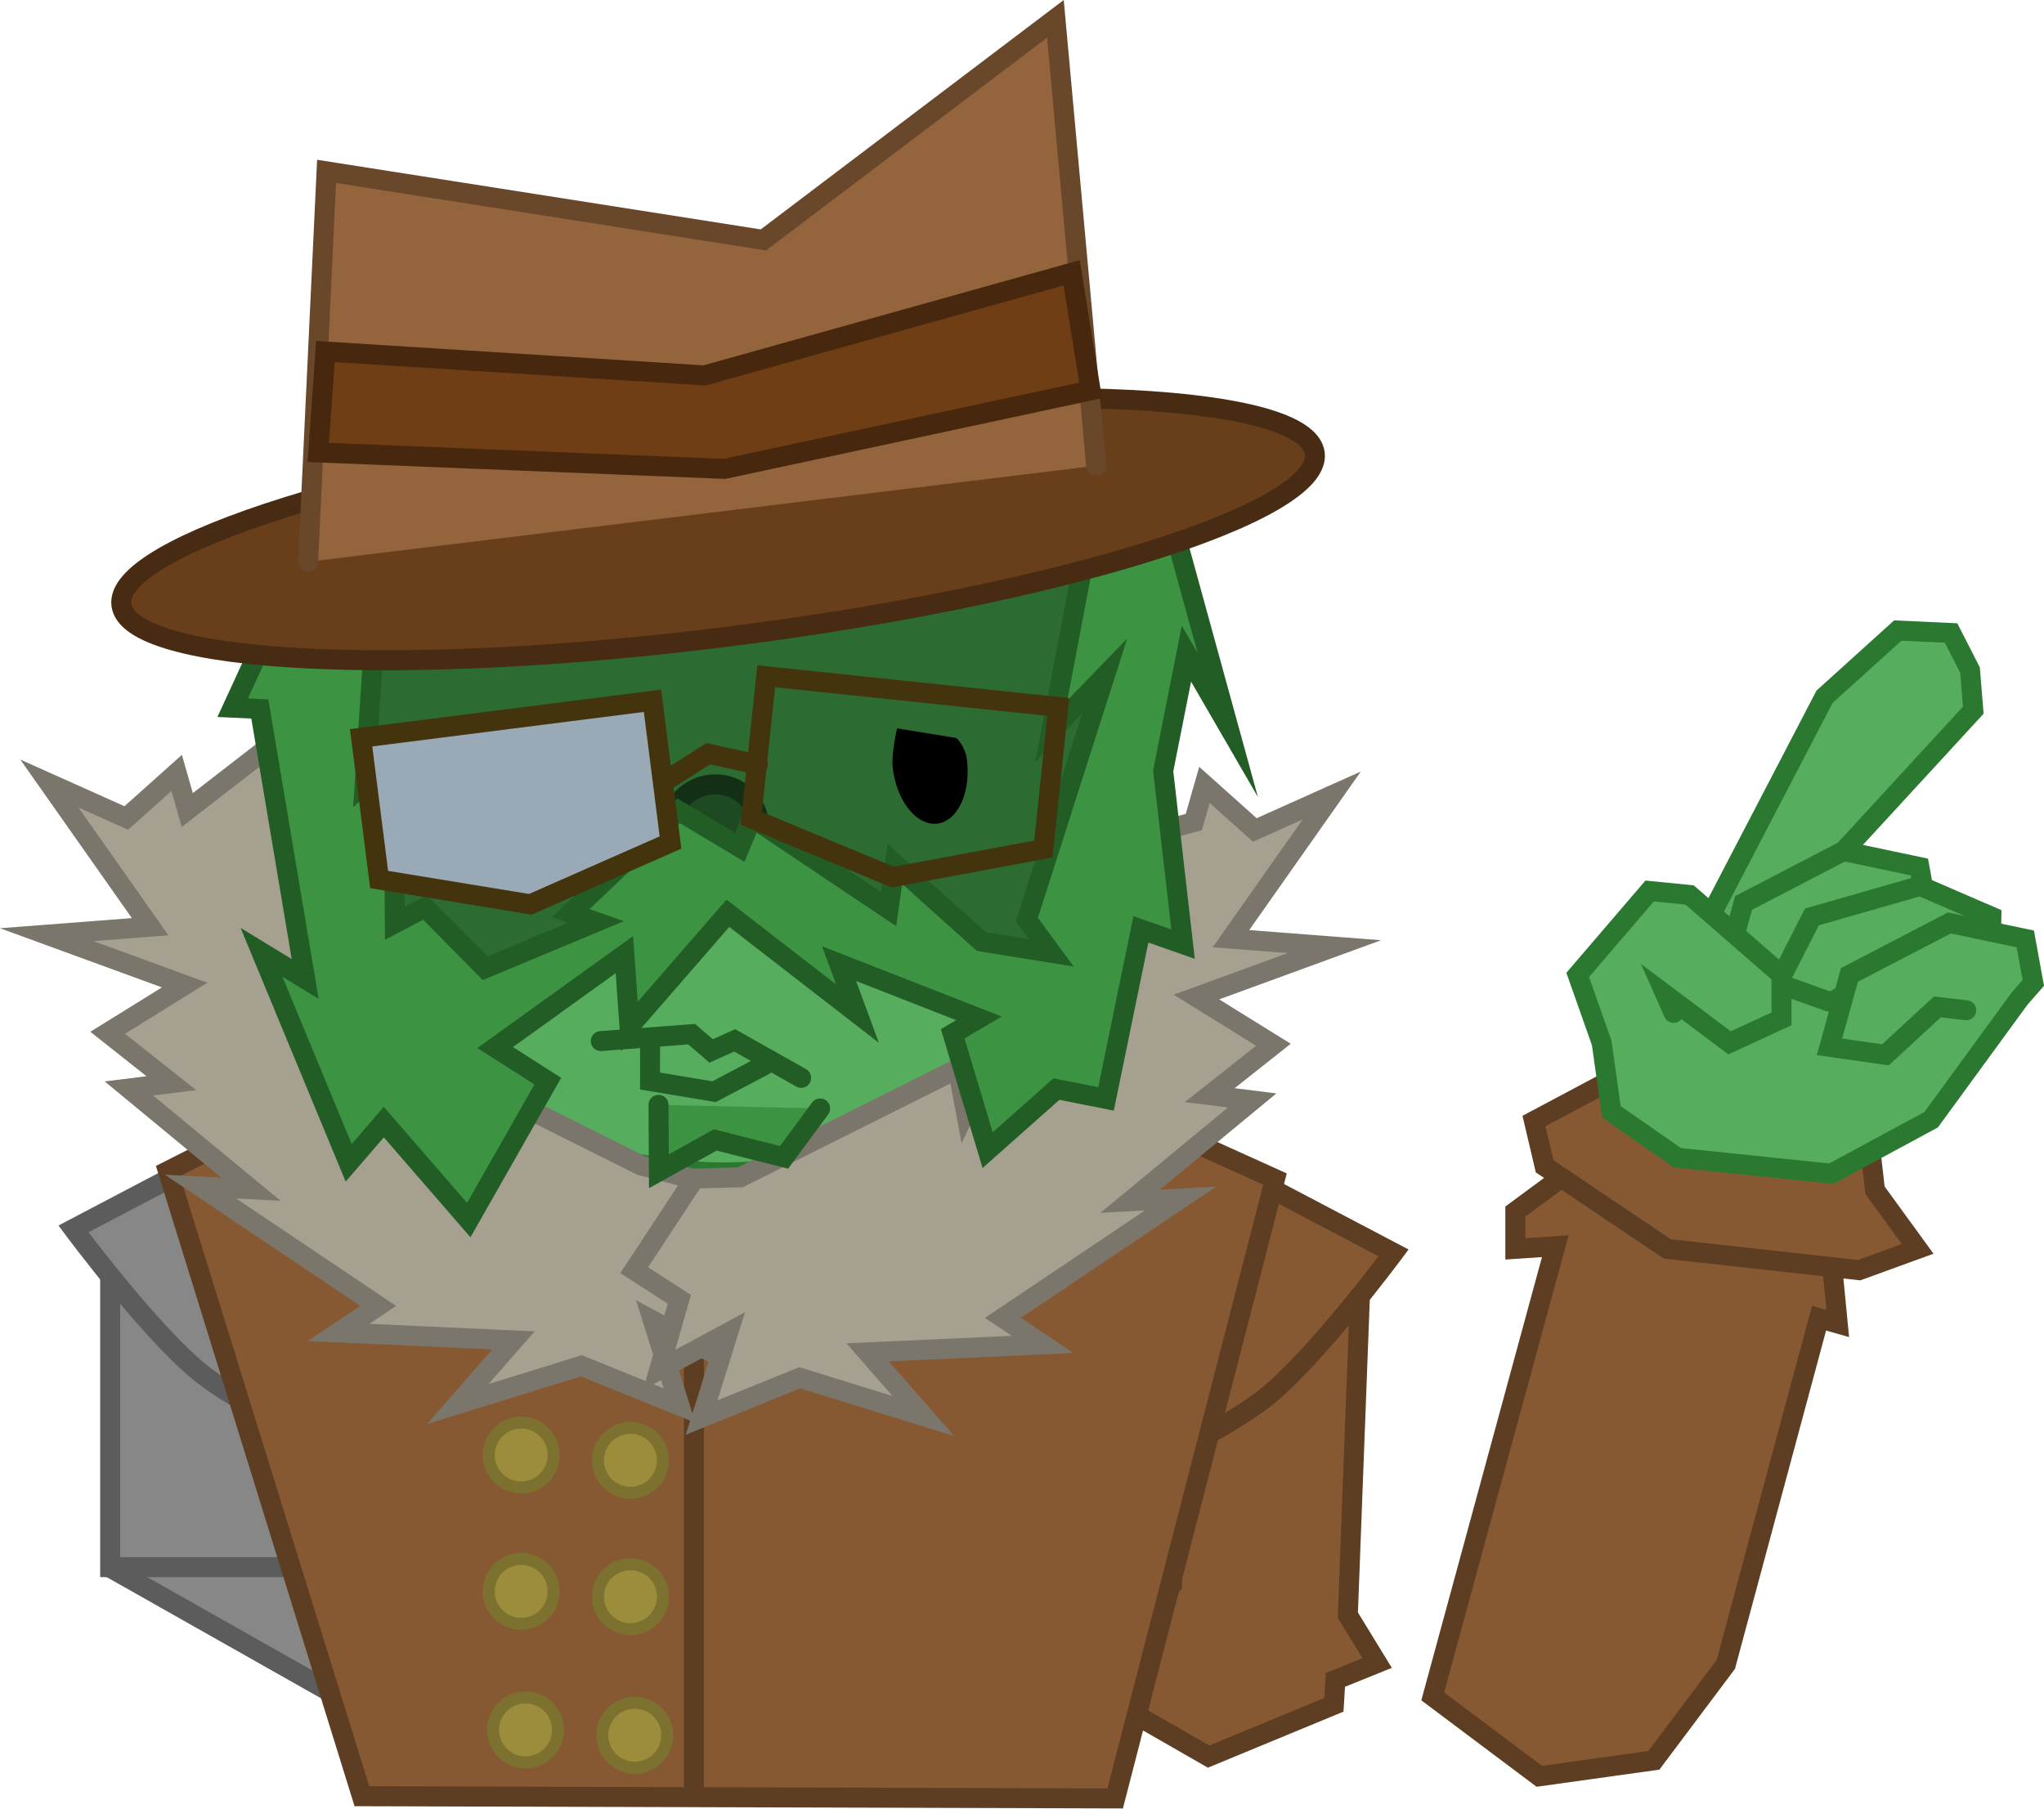
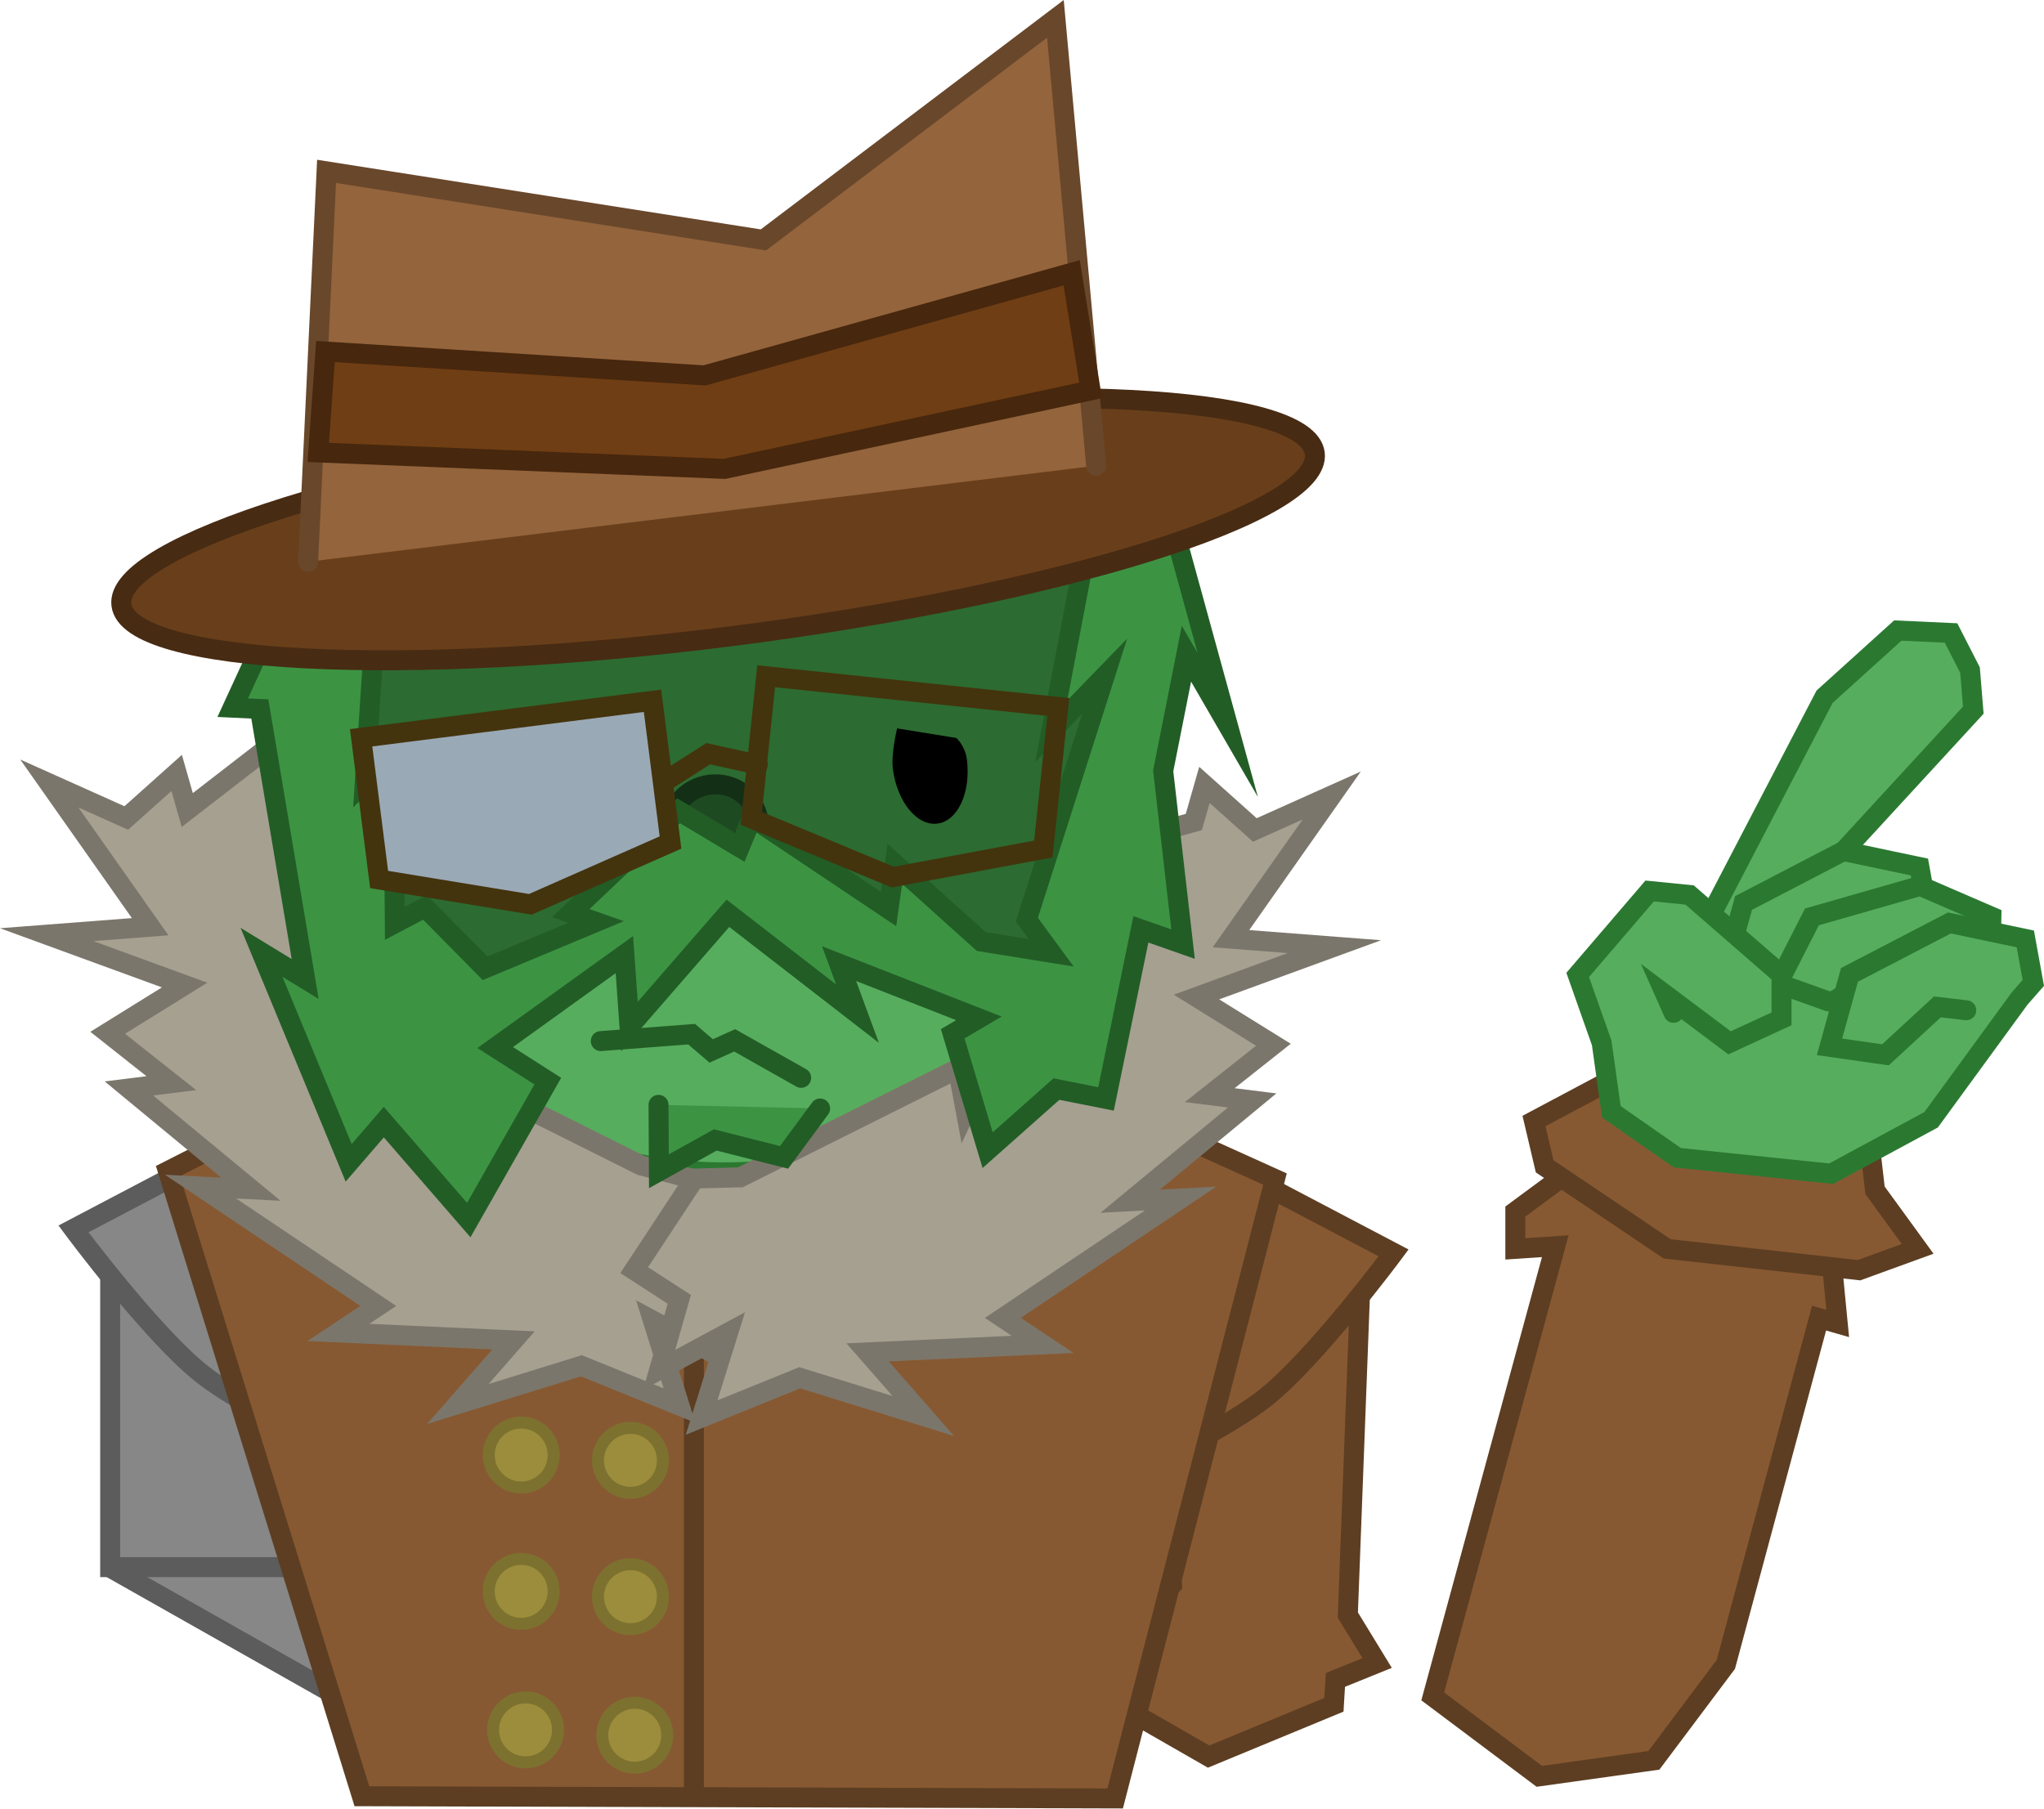
<svg xmlns="http://www.w3.org/2000/svg" version="1.1" width="255.718" height="226.291" viewBox="0,0,255.718,226.291">
-   <g transform="translate(-151.8911,-61.91439)">
+   <g transform="translate(-151.891,-61.91439)">
    <g data-paper-data="{&quot;isPaintingLayer&quot;:true}" fill-rule="nonzero" stroke-linejoin="miter" stroke-miterlimit="10" stroke-dasharray="" stroke-dashoffset="0" style="mix-blend-mode: normal">
      <path d="M380.802,217.187l1,10.333l-2.333,-0.667l-11.667,43.333l-9,12l-14.333,2l-13.333,-10l15.333,-56.333l-5,0.333v-4.667l7.667,-5.667l14,5z" fill="#875932" stroke="#5d3e22" stroke-width="2.5" stroke-linecap="round" />
-       <path d="M359.469,193.854l-15.667,8.333l1.333,5.667l15.333,10.333l24,2.667l7.333,-2.667l-5.333,-7.333l-1,-8.667" fill="#875932" stroke="#5d3e22" stroke-width="2.5" stroke-linecap="round" />
+       <path d="M385.469,202.187l1,8.667l5.333,7.333l-7.333,2.667l-24,-2.667l-15.333,-10.333l-1.333,-5.667l15.667,-8.333" fill="#875932" stroke="#5d3e22" stroke-width="2.5" stroke-linecap="round" />
      <path d="M286.181,272.01l12.336,-11.803l-1.669,-40.197h25.333l-1.667,44l3.667,6l-5.223,2.114l-0.186,3.112l-15.674,6.481z" fill="#875932" stroke="#5d3e22" stroke-width="2.5" stroke-linecap="butt" />
      <path d="M200.461,277.745l-34.237,-19.363l10.994,-19.44l34.237,19.363z" fill="#878787" stroke="#5c5c5c" stroke-width="2.5" stroke-linecap="butt" />
      <path d="M165.673,258.01v-39.333h22.333v39.333z" fill="#878787" stroke="#5c5c5c" stroke-width="2.5" stroke-linecap="butt" />
      <path d="M310.166,236.836c-6.441,5.08 -22.083,11.947 -22.083,11.947l17.888,-40.746l20.265,10.652c0,0 -9.797,13.2 -16.07,18.147z" data-paper-data="{&quot;index&quot;:null}" fill="#875932" stroke="#5d3e22" stroke-width="2.5" stroke-linecap="butt" />
      <path d="M161.082,215.689l20.265,-10.652l17.888,40.746c0,0 -15.642,-6.866 -22.083,-11.947c-6.272,-4.947 -16.07,-18.147 -16.07,-18.147z" fill="#878787" stroke="#5c5c5c" stroke-width="2.5" stroke-linecap="butt" />
      <path d="M172.902,208.45l33.673,-17.088l70.343,2.502l34.484,15.586l-19.994,77.503l-94.242,-0.275z" fill="#875932" stroke="#5d3e22" stroke-width="2.5" stroke-linecap="butt" />
-       <path d="M238.702,286.61v-79" fill="none" stroke="#5d3e22" stroke-width="2.5" stroke-linecap="round" />
+       <path d="M238.702,207.61v79" fill="none" stroke="#5d3e22" stroke-width="2.5" stroke-linecap="round" />
      <path d="M188.52,160.976c-3.792,-29.86 17.341,-57.14 47.2,-60.931c29.86,-3.792 57.14,17.341 60.931,47.2c3.792,29.86 -17.341,57.14 -47.2,60.931c-29.86,3.792 -57.14,-17.341 -60.931,-47.2z" fill="#57ad5e" stroke="#2b7931" stroke-width="2.5" stroke-linecap="butt" />
      <path d="M204.201,187.83l-16.833,-45.24l105.156,-13.353l-2.126,54.704c0,0 -12.694,0.843 -21.717,-1.673c-10.557,-2.944 -18.17,-9.294 -25.956,-8.943c-6.385,0.288 -14.252,7.183 -21.559,10.333c-9.046,3.899 -16.965,4.172 -16.965,4.172z" fill="#2c6b31" stroke="#225d26" stroke-width="2.5" stroke-linecap="butt" />
      <path d="M240.664,160.105c3.013,-0.383 5.752,1.639 6.118,4.515c0.123,0.97 -1.947,1.777 -2.332,2.616c-0.757,1.649 -0.466,3.031 -2.463,3.285c-1.983,0.252 -2.082,-1.518 -3.229,-2.907c-0.596,-0.722 -2.764,-0.625 -2.889,-1.608c-0.365,-2.876 1.781,-5.518 4.795,-5.901z" fill="#1e4a22" stroke="#132f16" stroke-width="2.5" stroke-linecap="butt" />
      <path d="M242.207,231.819l-8.627,-4.645l3.318,10.618l-12.277,-4.977l-15.455,4.786l6.968,-7.964l-21.9,-0.995l4.977,-3.318l-22.232,-14.932l6.304,0.332l-15.263,-12.609l5.309,-0.664l-7.964,-6.304l9.623,-5.973l-17.254,-6.304l12.941,-0.995l-12.609,-17.918l9.623,4.314l6.304,-5.641l1.327,4.645l10.286,-7.964l6.968,7.964l-3.982,3.65l15.263,32.518l0.995,-5.309l27.209,13.604l7.369,1.924l5.904,9.69l-5.641,3.65z" fill="#a6a091" stroke="#7b766b" stroke-width="2.5" stroke-linecap="round" />
      <path d="M236.875,224.5l-5.641,-3.65l7.547,-11.464l5.726,-0.149l27.209,-13.604l0.995,5.309l15.263,-32.518l13.273,-3.65l1.327,-4.645l6.304,5.641l9.623,-4.314l-12.609,17.918l12.941,0.995l-17.254,6.304l9.623,5.973l-7.964,6.304l5.309,0.664l-15.263,12.609l6.304,-0.332l-22.232,14.932l4.977,3.318l-21.9,0.995l6.968,7.964l-15.455,-4.786l-12.277,4.977l3.318,-10.618l-8.627,4.645z" data-paper-data="{&quot;index&quot;:null}" fill="#a6a091" stroke="#7b766b" stroke-width="2.5" stroke-linecap="round" />
      <path d="M198.735,141.488l-1.205,18.298l3.59,-3.48l0.165,21.148l3.779,-1.992l7.519,7.613l13.881,-5.795l-3.165,-1.11l13.495,-12.802l7.637,4.574l1.543,-3.724l17.077,11.44l0.795,-5.645l10.81,9.716l8.747,1.409l-3.047,-4.149l9.739,-30.47l-6.684,6.897l3.929,-20.659l10.653,-7.401l7.495,27.273l-5.165,-8.92l-2.909,14.67l2.484,21.673l-5.275,-1.85l-4.362,21.218l-6.204,-1.228l-8.606,7.645l-4.37,-14.566l3.283,-1.929l-17.502,-6.85l2.307,6.259l-16.211,-12.558l-12.314,14.164l-0.638,-8.991l-16.164,11.629l6.582,4.204l-9.889,17.384l-10.629,-12.259l-4.393,5.094l-10.904,-26.336l5.464,3.338l-5.675,-33.792l-3.394,-0.161l4.518,-9.822z" fill="#3c9443" stroke="#225d26" stroke-width="2.5" stroke-linecap="round" />
      <path d="M240.028,114.734c41.228,-5.235 75.412,-3.483 76.351,3.913c0.939,7.396 -31.722,17.636 -72.95,22.872c-41.228,5.235 -75.412,3.483 -76.351,-3.913c-0.939,-7.396 31.722,-17.636 72.95,-22.872z" fill="#693f1b" stroke="#482b13" stroke-width="2.5" stroke-linecap="butt" />
      <path d="M190.439,132.207l2.307,-48.849l54.651,8.578l36.533,-27.666l5.098,55.918" fill="#94643c" stroke="#69472b" stroke-width="2.5" stroke-linecap="round" />
      <path d="M192.605,105.902l47.434,2.987l45.925,-12.84l2.369,14.716l-45.807,9.821l-50.82,-2.057z" fill="#703e14" stroke="#47270d" stroke-width="2.5" stroke-linecap="round" />
      <path d="M234.319,160.166l6.179,-3.938l6.204,1.362" fill="none" stroke="#43340d" stroke-width="2.5" stroke-linecap="round" />
      <path d="M199.321,171.968l-2.252,-17.735l36.455,-4.629l2.252,17.735l-17.539,7.734z" fill="#9aa9b6" stroke="#43340d" stroke-width="2.5" stroke-linecap="butt" />
      <path d="M245.876,164.314l1.869,-17.779l36.546,3.841l-1.869,17.779l-18.844,3.512z" fill="none" stroke="#43340d" stroke-width="2.5" stroke-linecap="butt" />
      <path d="M271.545,154.261c0,0 1.093,0.983 1.309,2.684c0.522,4.109 -1.128,7.703 -3.685,8.028c-2.557,0.325 -5.052,-2.743 -5.574,-6.852c-0.239,-1.885 0.53,-5.063 0.53,-5.063z" fill="#000000" stroke="#000000" stroke-width="0" stroke-linecap="butt" />
      <path d="M254.496,200.619l-4.515,6.118l-8.608,-2.18l-7.048,3.916l-0.047,-8.31" fill="#3c9443" stroke="#225d26" stroke-width="2.5" stroke-linecap="round" />
      <path d="M227.053,192.185l11.365,-0.865l2.446,2.1l2.938,-1.326l8.319,4.692" fill="none" stroke="#225d26" stroke-width="2.5" stroke-linecap="round" />
      <path d="M226.702,244.648c0,-2.244 1.819,-4.062 4.062,-4.062c2.244,0 4.062,1.819 4.062,4.062c0,2.244 -1.819,4.062 -4.062,4.062c-2.244,0 -4.062,-1.819 -4.062,-4.062z" fill="#9c8d3c" stroke="#7d712f" stroke-width="1.5" stroke-linecap="butt" />
      <path d="M226.702,261.711c0,-2.244 1.819,-4.062 4.062,-4.062c2.244,0 4.062,1.819 4.062,4.062c0,2.244 -1.819,4.062 -4.062,4.062c-2.244,0 -4.062,-1.819 -4.062,-4.062z" fill="#9c8d3c" stroke="#7d712f" stroke-width="1.5" stroke-linecap="butt" />
      <path d="M227.243,279.044c0,-2.244 1.819,-4.062 4.062,-4.062c2.244,0 4.062,1.819 4.062,4.062c0,2.244 -1.819,4.062 -4.062,4.062c-2.244,0 -4.062,-1.819 -4.062,-4.062z" fill="#9c8d3c" stroke="#7d712f" stroke-width="1.5" stroke-linecap="butt" />
      <path d="M213.035,243.982c0,-2.244 1.819,-4.062 4.062,-4.062c2.244,0 4.062,1.819 4.062,4.062c0,2.244 -1.819,4.062 -4.062,4.062c-2.244,0 -4.062,-1.819 -4.062,-4.062z" fill="#9c8d3c" stroke="#7d712f" stroke-width="1.5" stroke-linecap="butt" />
      <path d="M213.035,261.044c0,-2.244 1.819,-4.062 4.062,-4.062c2.244,0 4.062,1.819 4.062,4.062c0,2.244 -1.819,4.062 -4.062,4.062c-2.244,0 -4.062,-1.819 -4.062,-4.062z" fill="#9c8d3c" stroke="#7d712f" stroke-width="1.5" stroke-linecap="butt" />
      <path d="M213.577,278.377c0,-2.244 1.819,-4.062 4.062,-4.062c2.244,0 4.062,1.819 4.062,4.062c0,2.244 -1.819,4.062 -4.062,4.062c-2.244,0 -4.062,-1.819 -4.062,-4.062z" fill="#9c8d3c" stroke="#7d712f" stroke-width="1.5" stroke-linecap="butt" />
-       <g fill="#57ad5e" stroke-width="2.5">
-         <path d="M362.706,192.53v-13h22.75v13z" stroke="#2b7931" stroke-linecap="butt" />
-         <path d="M364.358,179.436l15.799,-30.338l9.159,-8.283l6.664,0.306l2.375,4.648l0.408,5.008l-24.166,26.277" stroke="#2b7931" stroke-linecap="round" />
-         <path d="M393.021,175.905l-1,-5.5l-9.5,-2l-12.5,6.5l-2.5,9l7,1l6.5,-6l8.5,1z" stroke="#2b7931" stroke-linecap="round" />
-         <path d="M400.915,182.209l0.115,-5.589l-8.911,-3.852l-13.544,3.881l-4.242,8.322l6.661,2.374l7.565,-4.585l8.131,2.673z" stroke="#2b7931" stroke-linecap="round" />
-         <path d="M397.886,188.33l-3.614,-0.425l-6.5,6l-7,-1l2.5,-9l12.5,-6.5l9.5,2l1,5.5l-1.716,1.961l-11.069,15.164l-12.5,6.75l-19.25,-2l-8.25,-5.75l-1.215,-8.625l-3,-8.5l9,-10.5l5,0.5l11.5,10v5.5l-6.5,3l-8,-6l1,2.25" stroke="#2b7931" stroke-linecap="round" />
+       <g fill="#57ad5e" stroke="#2b7931" stroke-width="2.5">
+         <path d="M362.706,192.53v-13h22.75v13z" stroke-linecap="butt" />
+         <path d="M364.358,179.436l15.799,-30.338l9.159,-8.283l6.664,0.306l2.375,4.648l0.408,5.008l-24.166,26.277" stroke-linecap="round" />
+         <path d="M389.521,179.905l-8.5,-1l-6.5,6l-7,-1l2.5,-9l12.5,-6.5l9.5,2l1,5.5z" stroke-linecap="round" />
+         <path d="M396.689,185.432l-8.131,-2.673l-7.565,4.585l-6.661,-2.374l4.242,-8.322l13.544,-3.881l8.911,3.852l-0.115,5.589z" stroke-linecap="round" />
+         <path d="M397.886,188.33l-3.614,-0.425l-6.5,6l-7,-1l2.5,-9l12.5,-6.5l9.5,2l1,5.5l-1.716,1.961l-11.069,15.164l-12.5,6.75l-19.25,-2l-8.25,-5.75l-1.215,-8.625l-3,-8.5l9,-10.5l5,0.5l11.5,10v5.5l-6.5,3l-8,-6l1,2.25" stroke-linecap="round" />
      </g>
-       <path d="M247.551,195.187l-6.333,3.333l-8,-1.333v-4.667" fill="none" stroke="#225d26" stroke-width="2.5" stroke-linecap="round" />
    </g>
  </g>
</svg>
